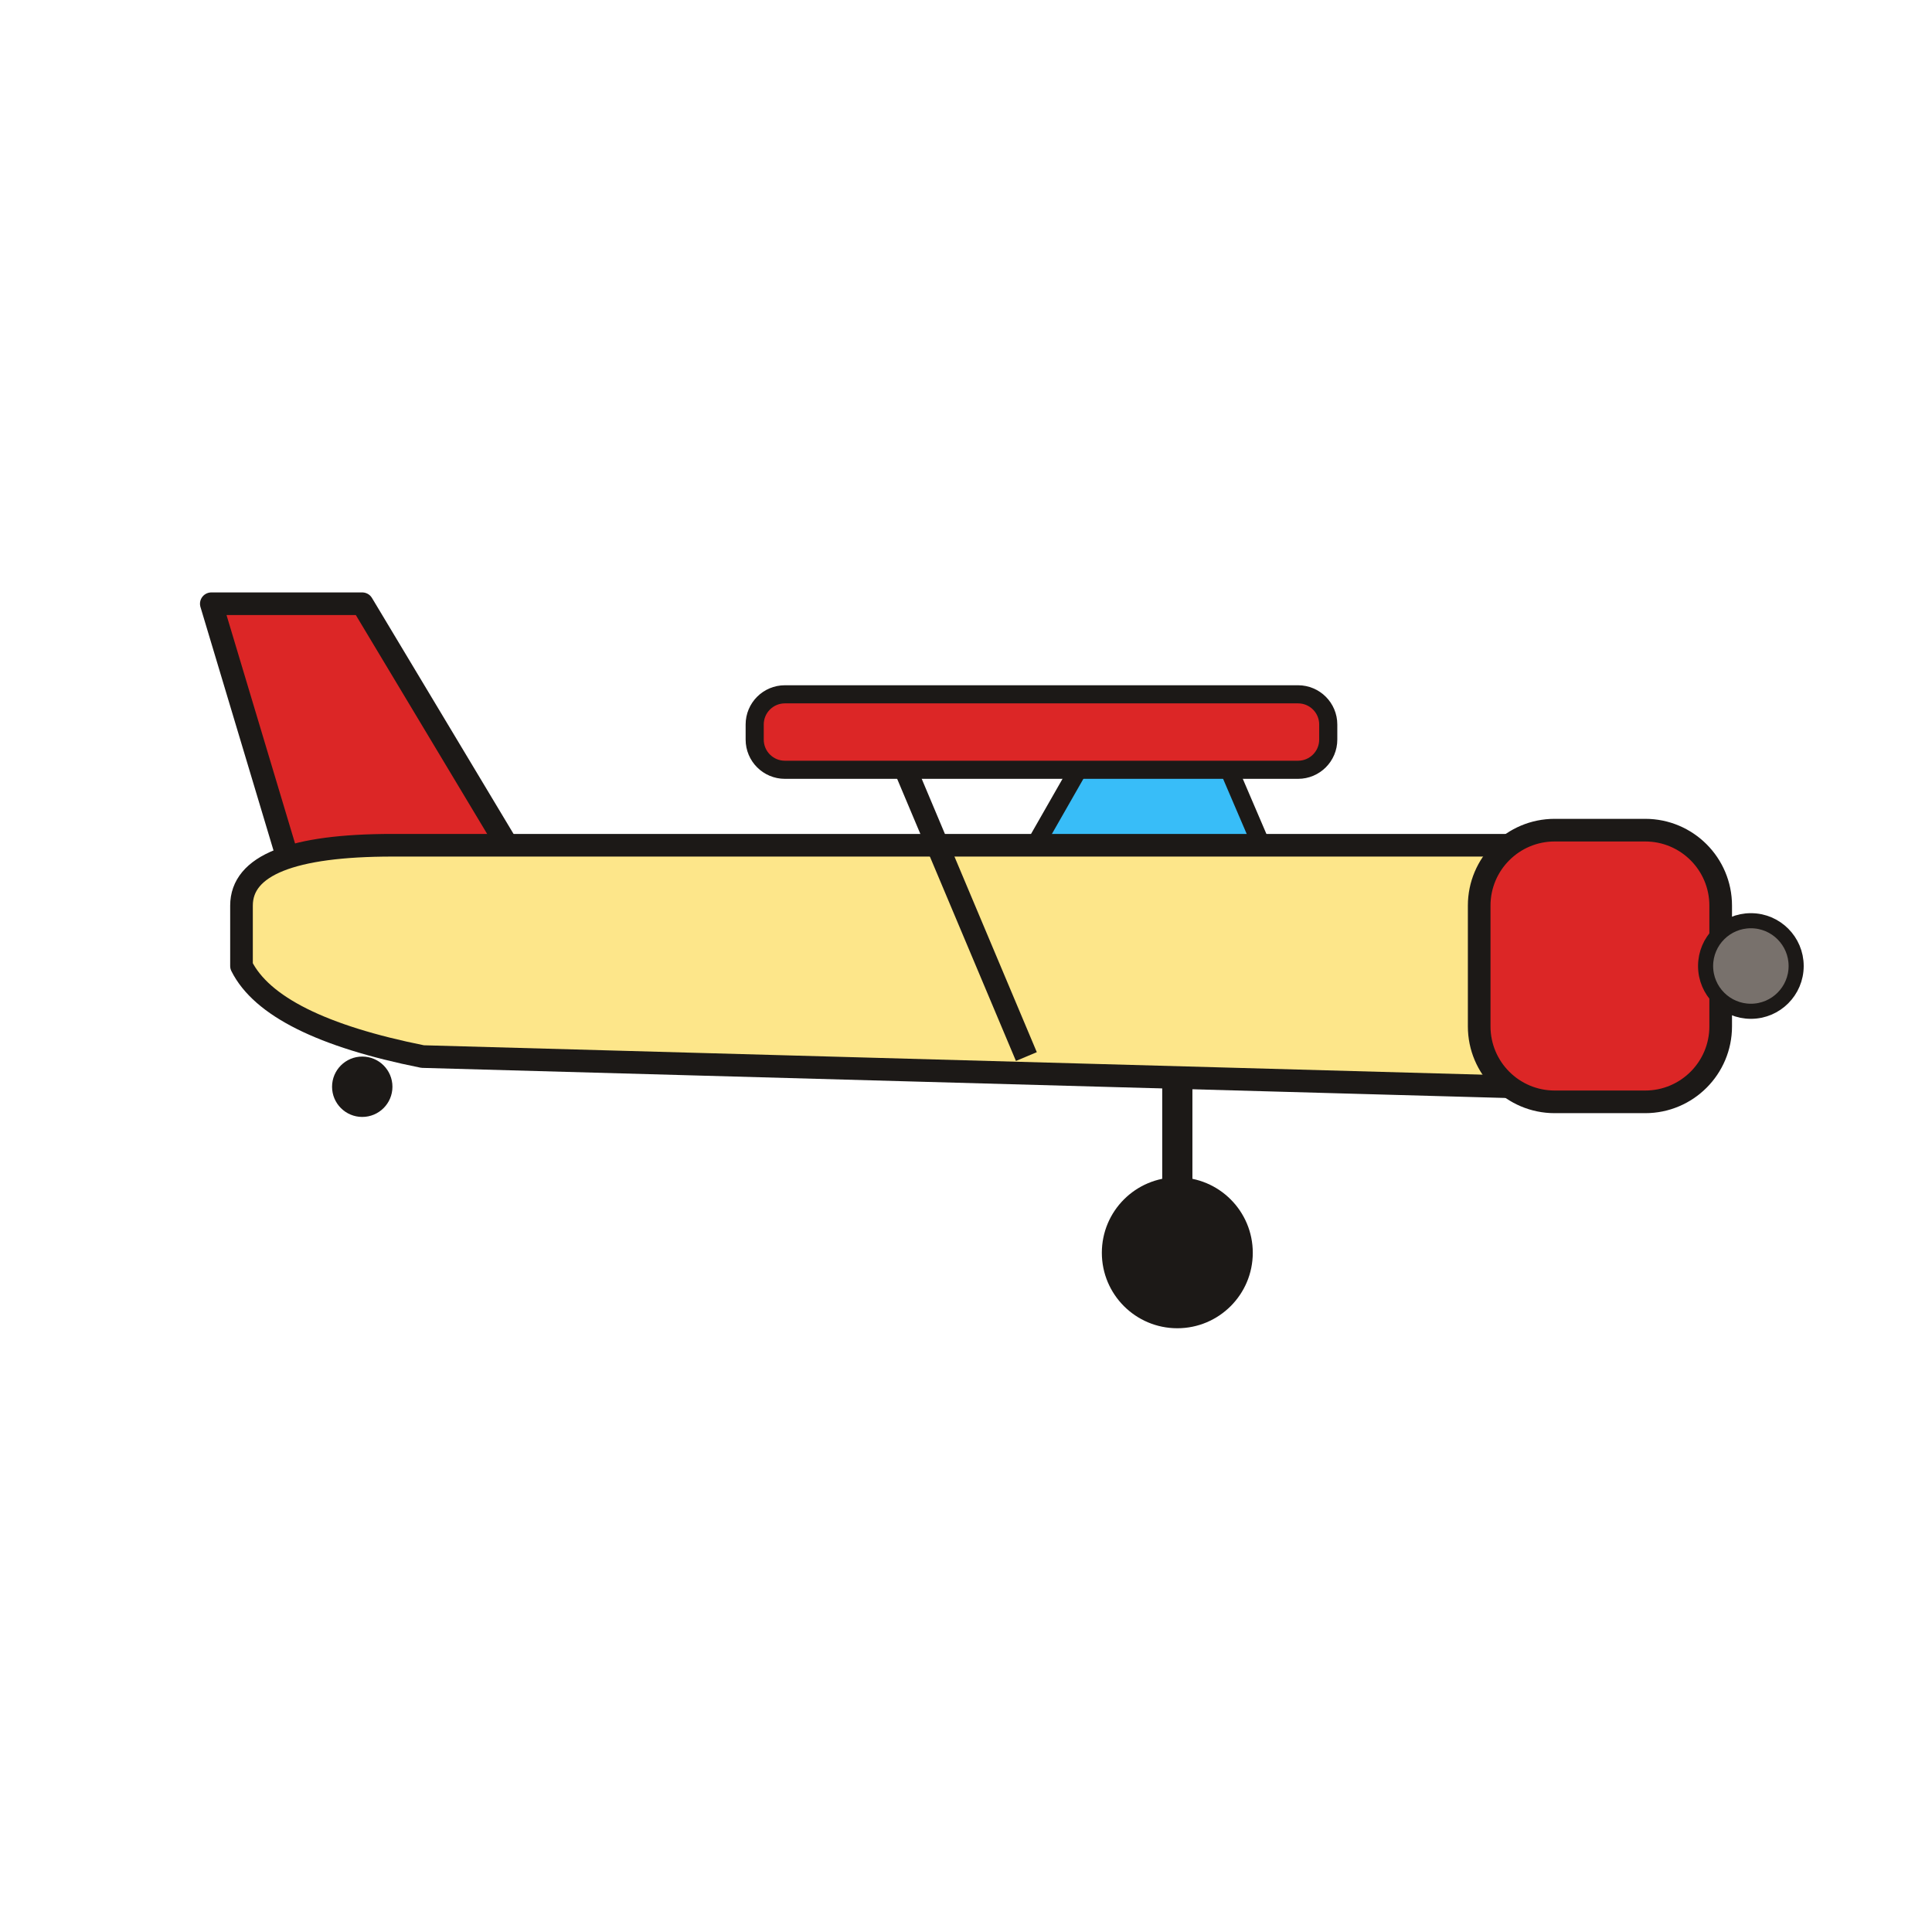
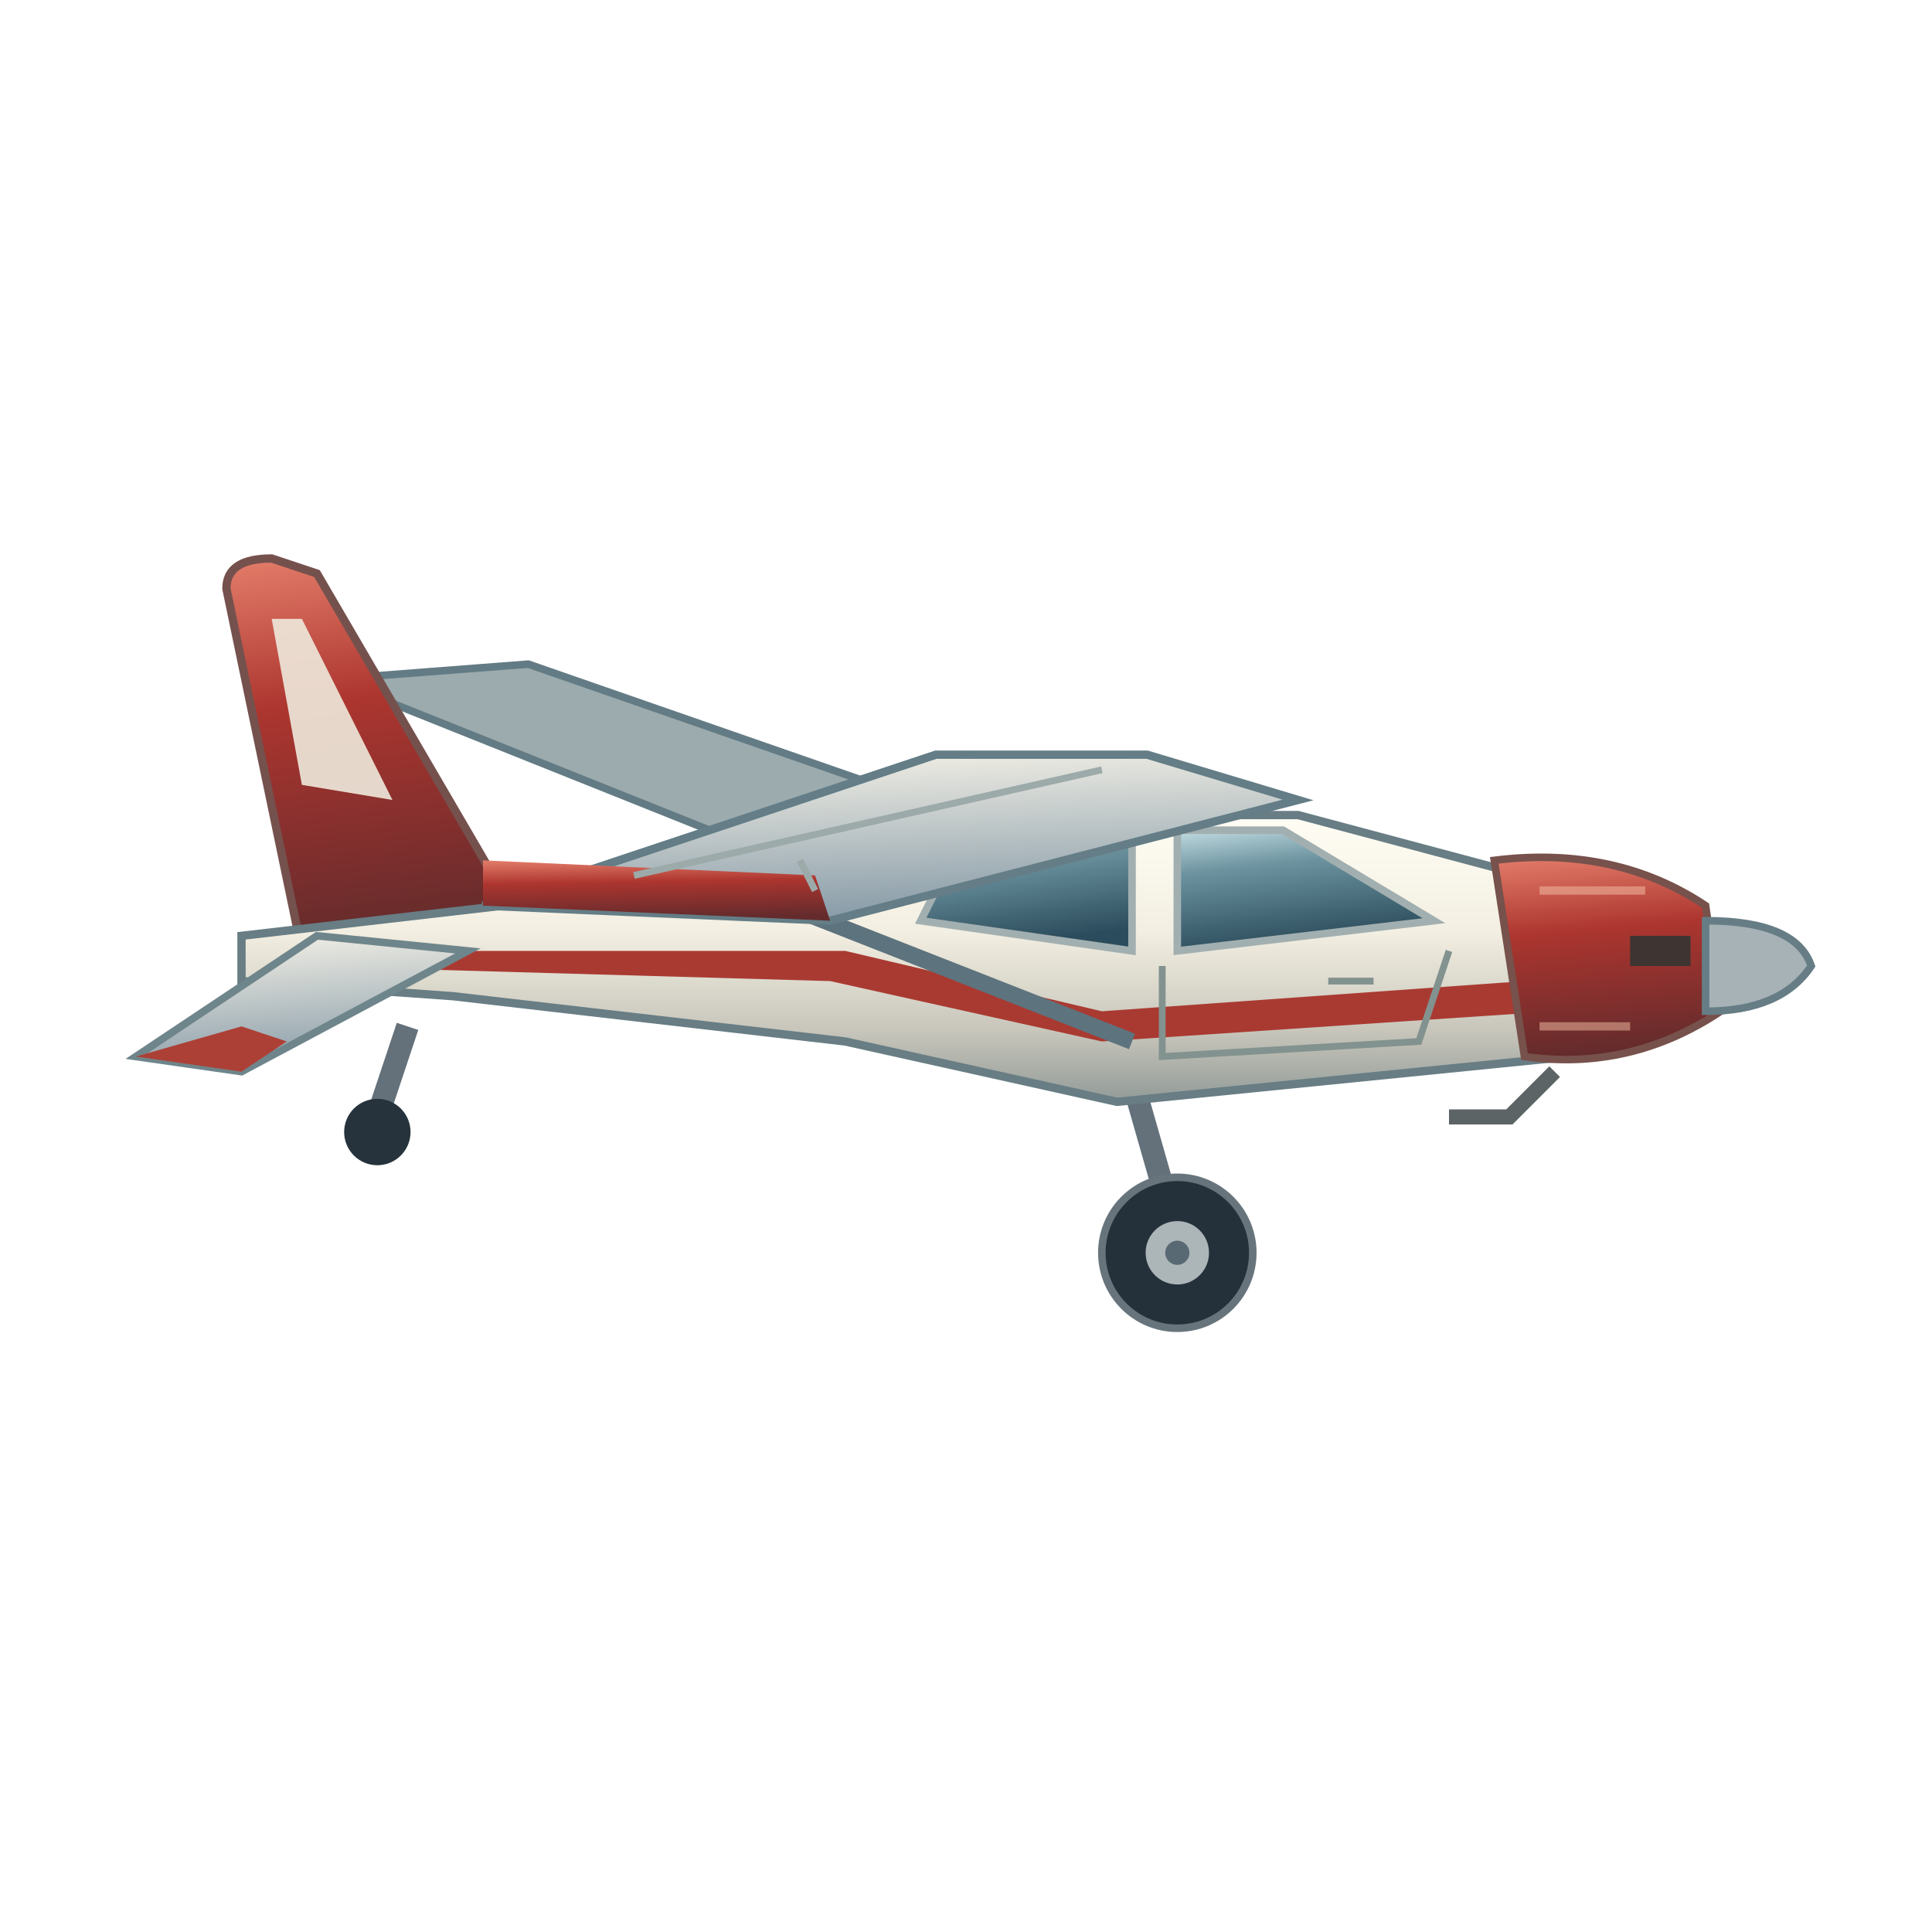
<svg xmlns="http://www.w3.org/2000/svg" viewBox="0 0 128 128">
-   <path d="M20 60 L14 40 L24 40 L36 60 Z" fill="#dc2626" stroke="#1c1917" stroke-width="1.5" stroke-linejoin="round" />
-   <path d="M68 57 L84 57 L81 50 L72 50 Z" fill="#38bdf8" stroke="#1c1917" stroke-width="1.2" stroke-linejoin="round" />
-   <rect x="50" y="46" width="38" height="5" rx="2" fill="#dc2626" stroke="#1c1917" stroke-width="1.2" />
-   <path d="M16 60 Q16 56 26 56 L100 56 L104 64 L100 72 L28 70 Q18 68 16 64 Z" fill="#fde68a" stroke="#1c1917" stroke-width="1.5" stroke-linejoin="round" />
-   <path d="M60 51 L68 70" stroke="#1c1917" stroke-width="1.5" />
-   <rect x="98" y="55" width="16" height="18" rx="5" fill="#dc2626" stroke="#1c1917" stroke-width="1.5" />
-   <circle cx="116" cy="64" r="3" fill="#78716c" stroke="#1c1917" stroke-width="1" />
-   <path d="M78 71 L78 80" stroke="#1c1917" stroke-width="2" />
-   <circle cx="78" cy="83" r="5" fill="#1c1917" />
-   <circle cx="24" cy="72" r="2" fill="#1c1917" />
+   <defs>
+     <linearGradient id="body" x1="0" y1="0" x2="0" y2="1">
+       <stop stop-color="#fffdf4" />
+       <stop offset="0.4" stop-color="#f3efe2" />
+       <stop offset="0.75" stop-color="#c8c6bb" />
+       <stop offset="1" stop-color="#929b98" />
+     </linearGradient>
+     <linearGradient id="red" x1="0" y1="0" x2="0.1" y2="1">
+       <stop stop-color="#e47d6a" />
+       <stop offset="0.4" stop-color="#ac352f" />
+       <stop offset="1" stop-color="#642b2c" />
+     </linearGradient>
+     <linearGradient id="glass" x1="0" y1="0" x2="0.25" y2="1">
+       <stop stop-color="#c3dce2" />
+       <stop offset="0.35" stop-color="#6c939f" />
+       <stop offset="1" stop-color="#2b4c5c" />
+     </linearGradient>
+     <linearGradient id="wing" x1="0" y1="0" x2="0.2" y2="1">
+       <stop stop-color="#f8f4e9" />
+       <stop offset="1" stop-color="#8b9eaa" />
+     </linearGradient>
+   </defs>
+   <path d="M58 52 L35 44 L22 45 L47 55Z" fill="#9babae" stroke="#637b84" stroke-width="0.5" />
+   <path d="M20 63 L15 39 Q15 37 18 37 L21 38 L35 62Z" fill="url(#red)" stroke="#75514d" stroke-width="0.55" />
+   <path d="M18 41 L20 41 L26 53 L20 52Z" fill="#eee9db" opacity="0.9" />
+   <path d="M27 68 L25 74 M74 68 L78 82" stroke="#64717a" stroke-width="1.5" />
+   <circle cx="25" cy="75" r="2.2" fill="#26333c" />
+   <circle cx="78" cy="83" r="5" fill="#25313a" stroke="#67747c" stroke-width="0.5" />
+   <circle cx="78" cy="83" r="2.1" fill="#acb5b8" />
+   <circle cx="78" cy="83" r="0.8" fill="#586973" />
+   <path d="M16 62 L42 59 L65 54 L86 54 L101 58 L108 63 L104 70            L74 73 L56 69 L30 66 L16 65Z" fill="url(#body)" stroke="#687d84" stroke-width="0.55" />
+   <path d="M20 63 L56 63 L73 67 L101 65 L103 67 L73 69 L55 65 L20 64Z" fill="#a93a32" />
+   <path d="M64 55 L75 55 L75 63 L61 61Z" fill="url(#glass)" stroke="#a2afb0" stroke-width="0.5" />
+   <path d="M78 55 L85 55 L95 61 L78 63Z" fill="url(#glass)" stroke="#a2afb0" stroke-width="0.5" />
+   <path d="M64 56 L72 56" stroke="#e6f0ed" stroke-width="0.6" opacity="0.7" />
+   <path d="M77 64 L77 70 L94 69 L96 63 M88 65 L91 65" fill="none" stroke="#82928f" stroke-width="0.45" />
+   <path d="M75 69 L47 58" stroke="#5d737e" stroke-width="1.1" />
+   <path d="M86 53 L55 61 L32 60 L62 50 L76 50Z" fill="url(#wing)" stroke="#647d86" stroke-width="0.55" />
+   <path d="M32 60 L32 57 L54 58 L55 61Z" fill="url(#red)" />
+   <path d="M42 58 L73 51 M53 57 L54 59" fill="none" stroke="#9caaa9" stroke-width="0.45" />
+   <path d="M31 63 L16 71 L9 70 L21 62Z" fill="url(#wing)" stroke="#6e858b" stroke-width="0.5" />
+   <path d="M9 70 L16 68 L19 69 L16 71Z" fill="#ad4036" />
+   <path d="M99 57 Q107 56 113 60 L114 67 Q108 71 101 70Z" fill="url(#red)" stroke="#77514b" stroke-width="0.5" />
+   <path d="M102 59 L109 59 M102 68 L108 68" stroke="#f5c2a8" stroke-opacity="0.5" stroke-width="0.55" />
+   <path d="M108 62 L112 62 L112 64 L108 64Z" fill="#3e3431" />
+   <path d="M113 61 Q119 61 120 64 Q118 67 113 67Z" fill="#a7b2b6" stroke="#667d85" stroke-width="0.5" />
+   <path d="M103 71 L100 74 L96 74" fill="none" stroke="#5c6465" stroke-width="1" />
</svg>
